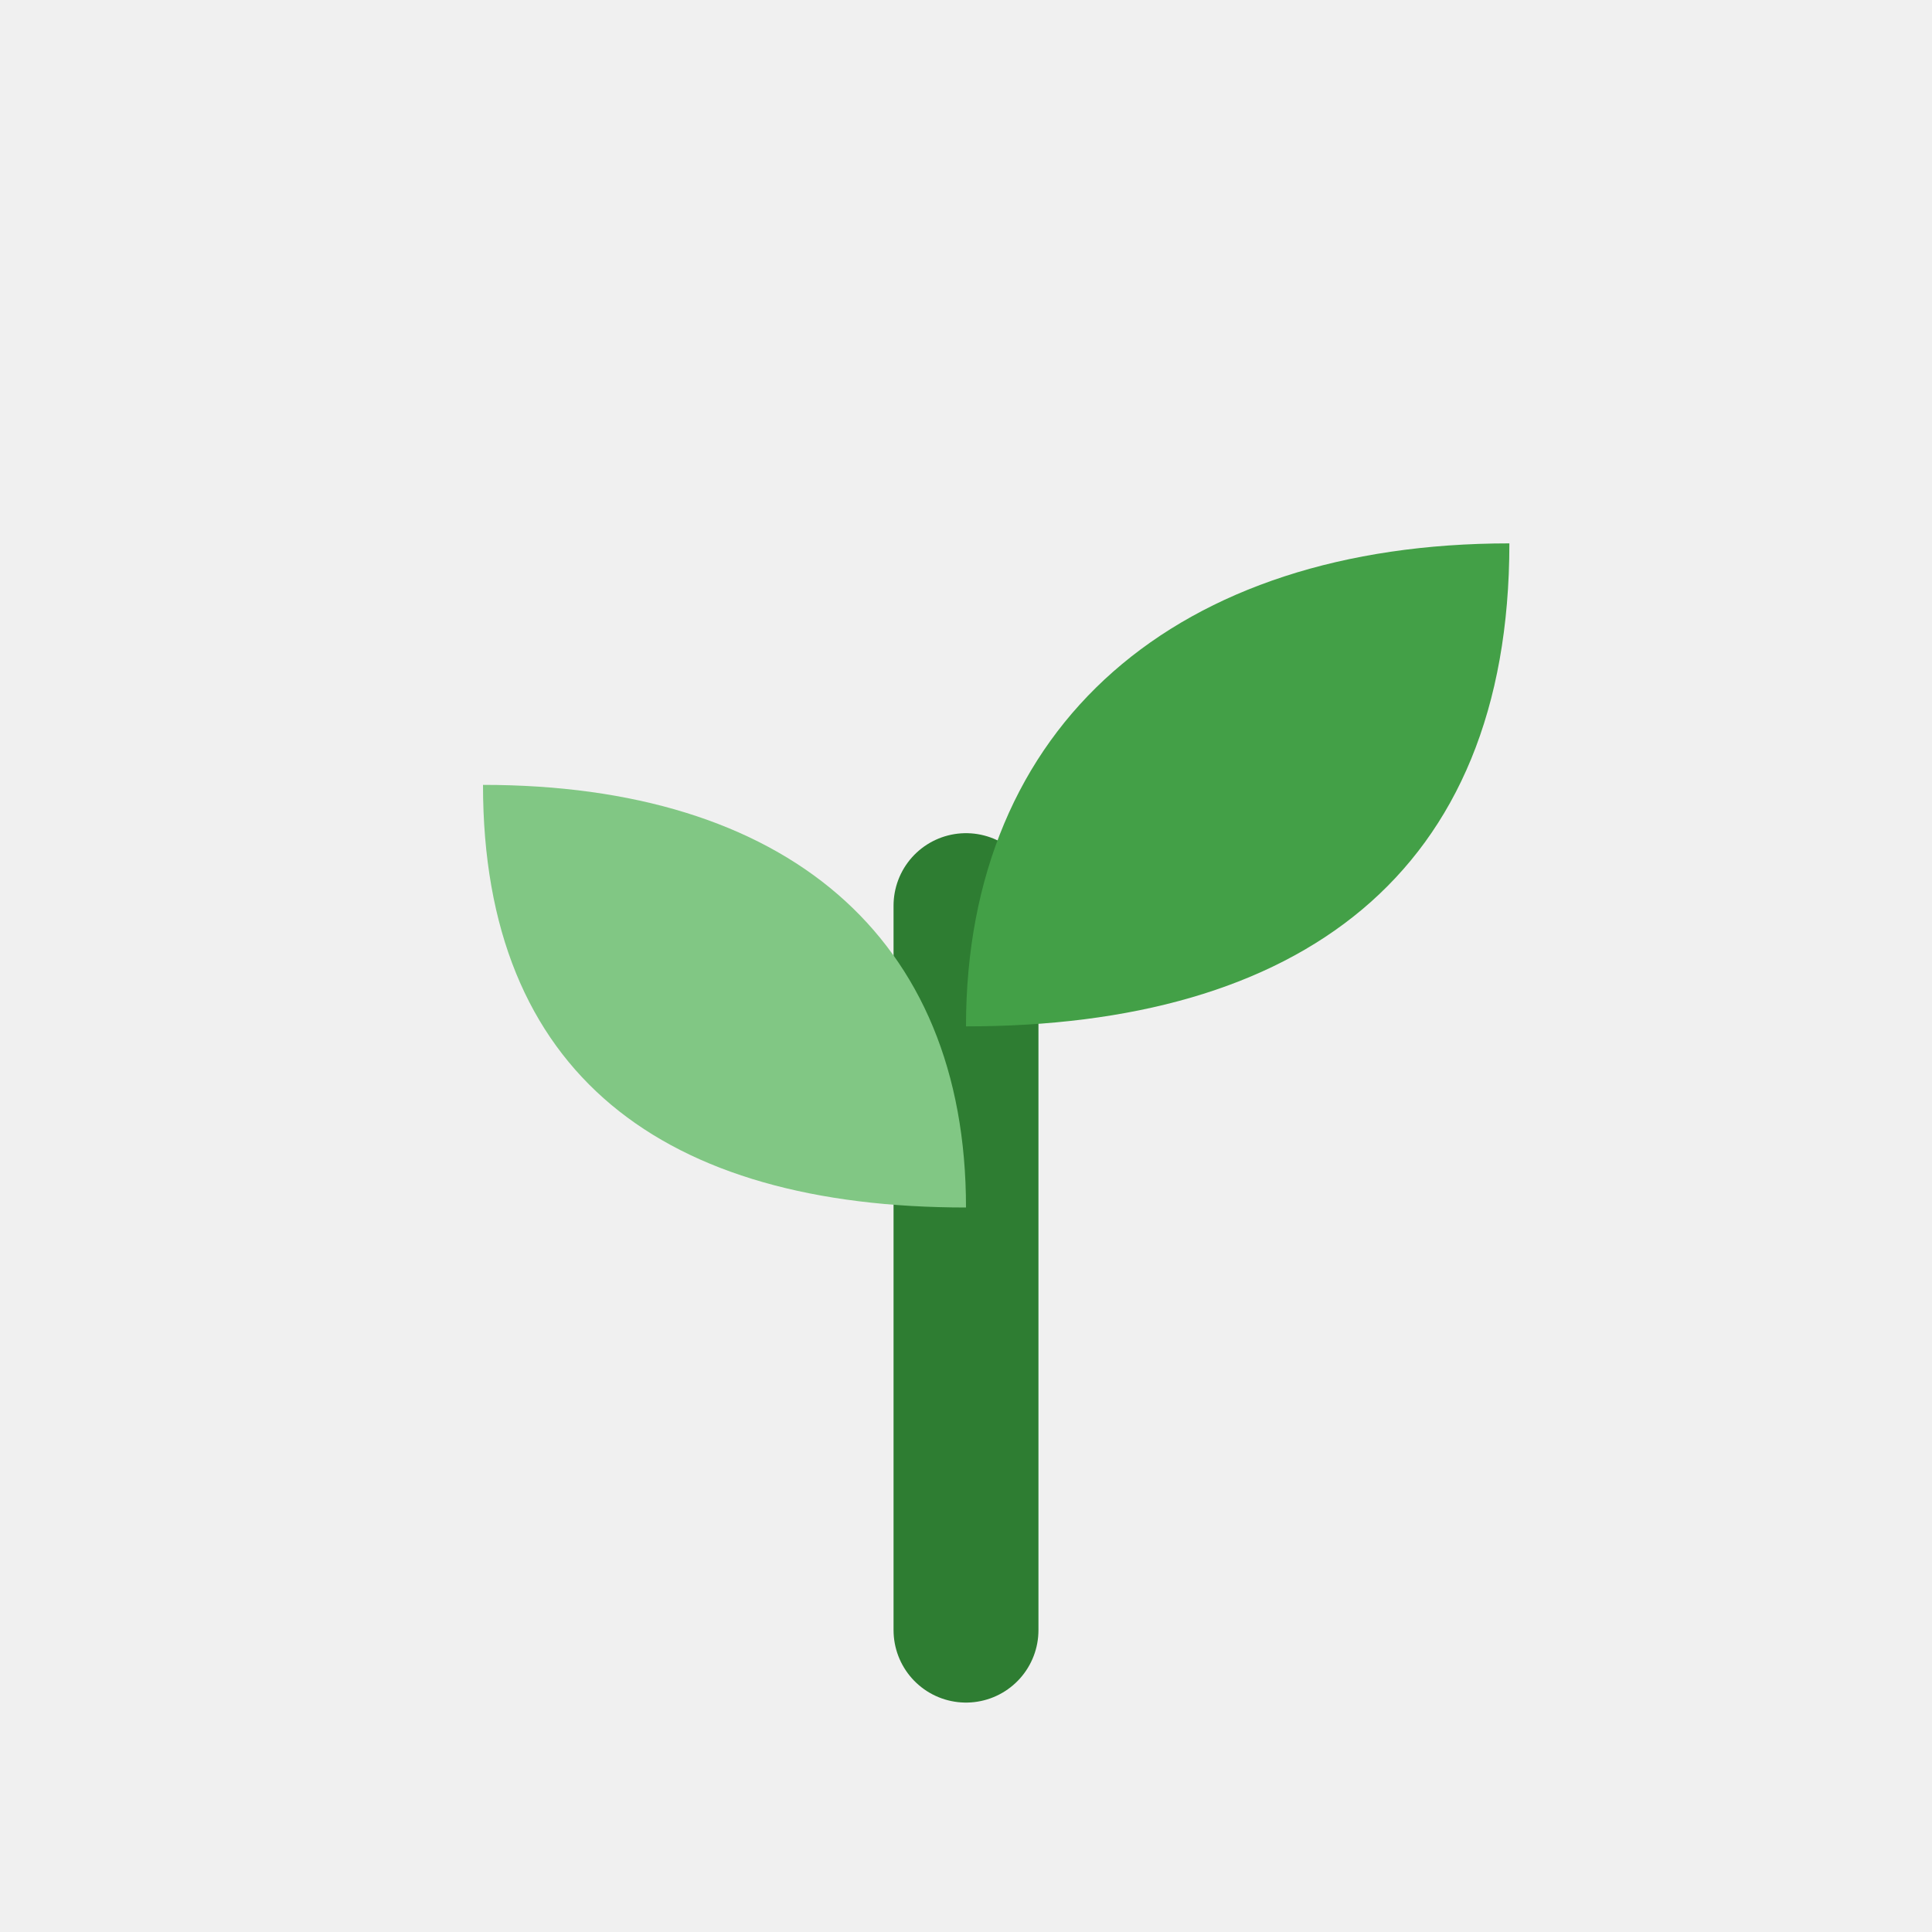
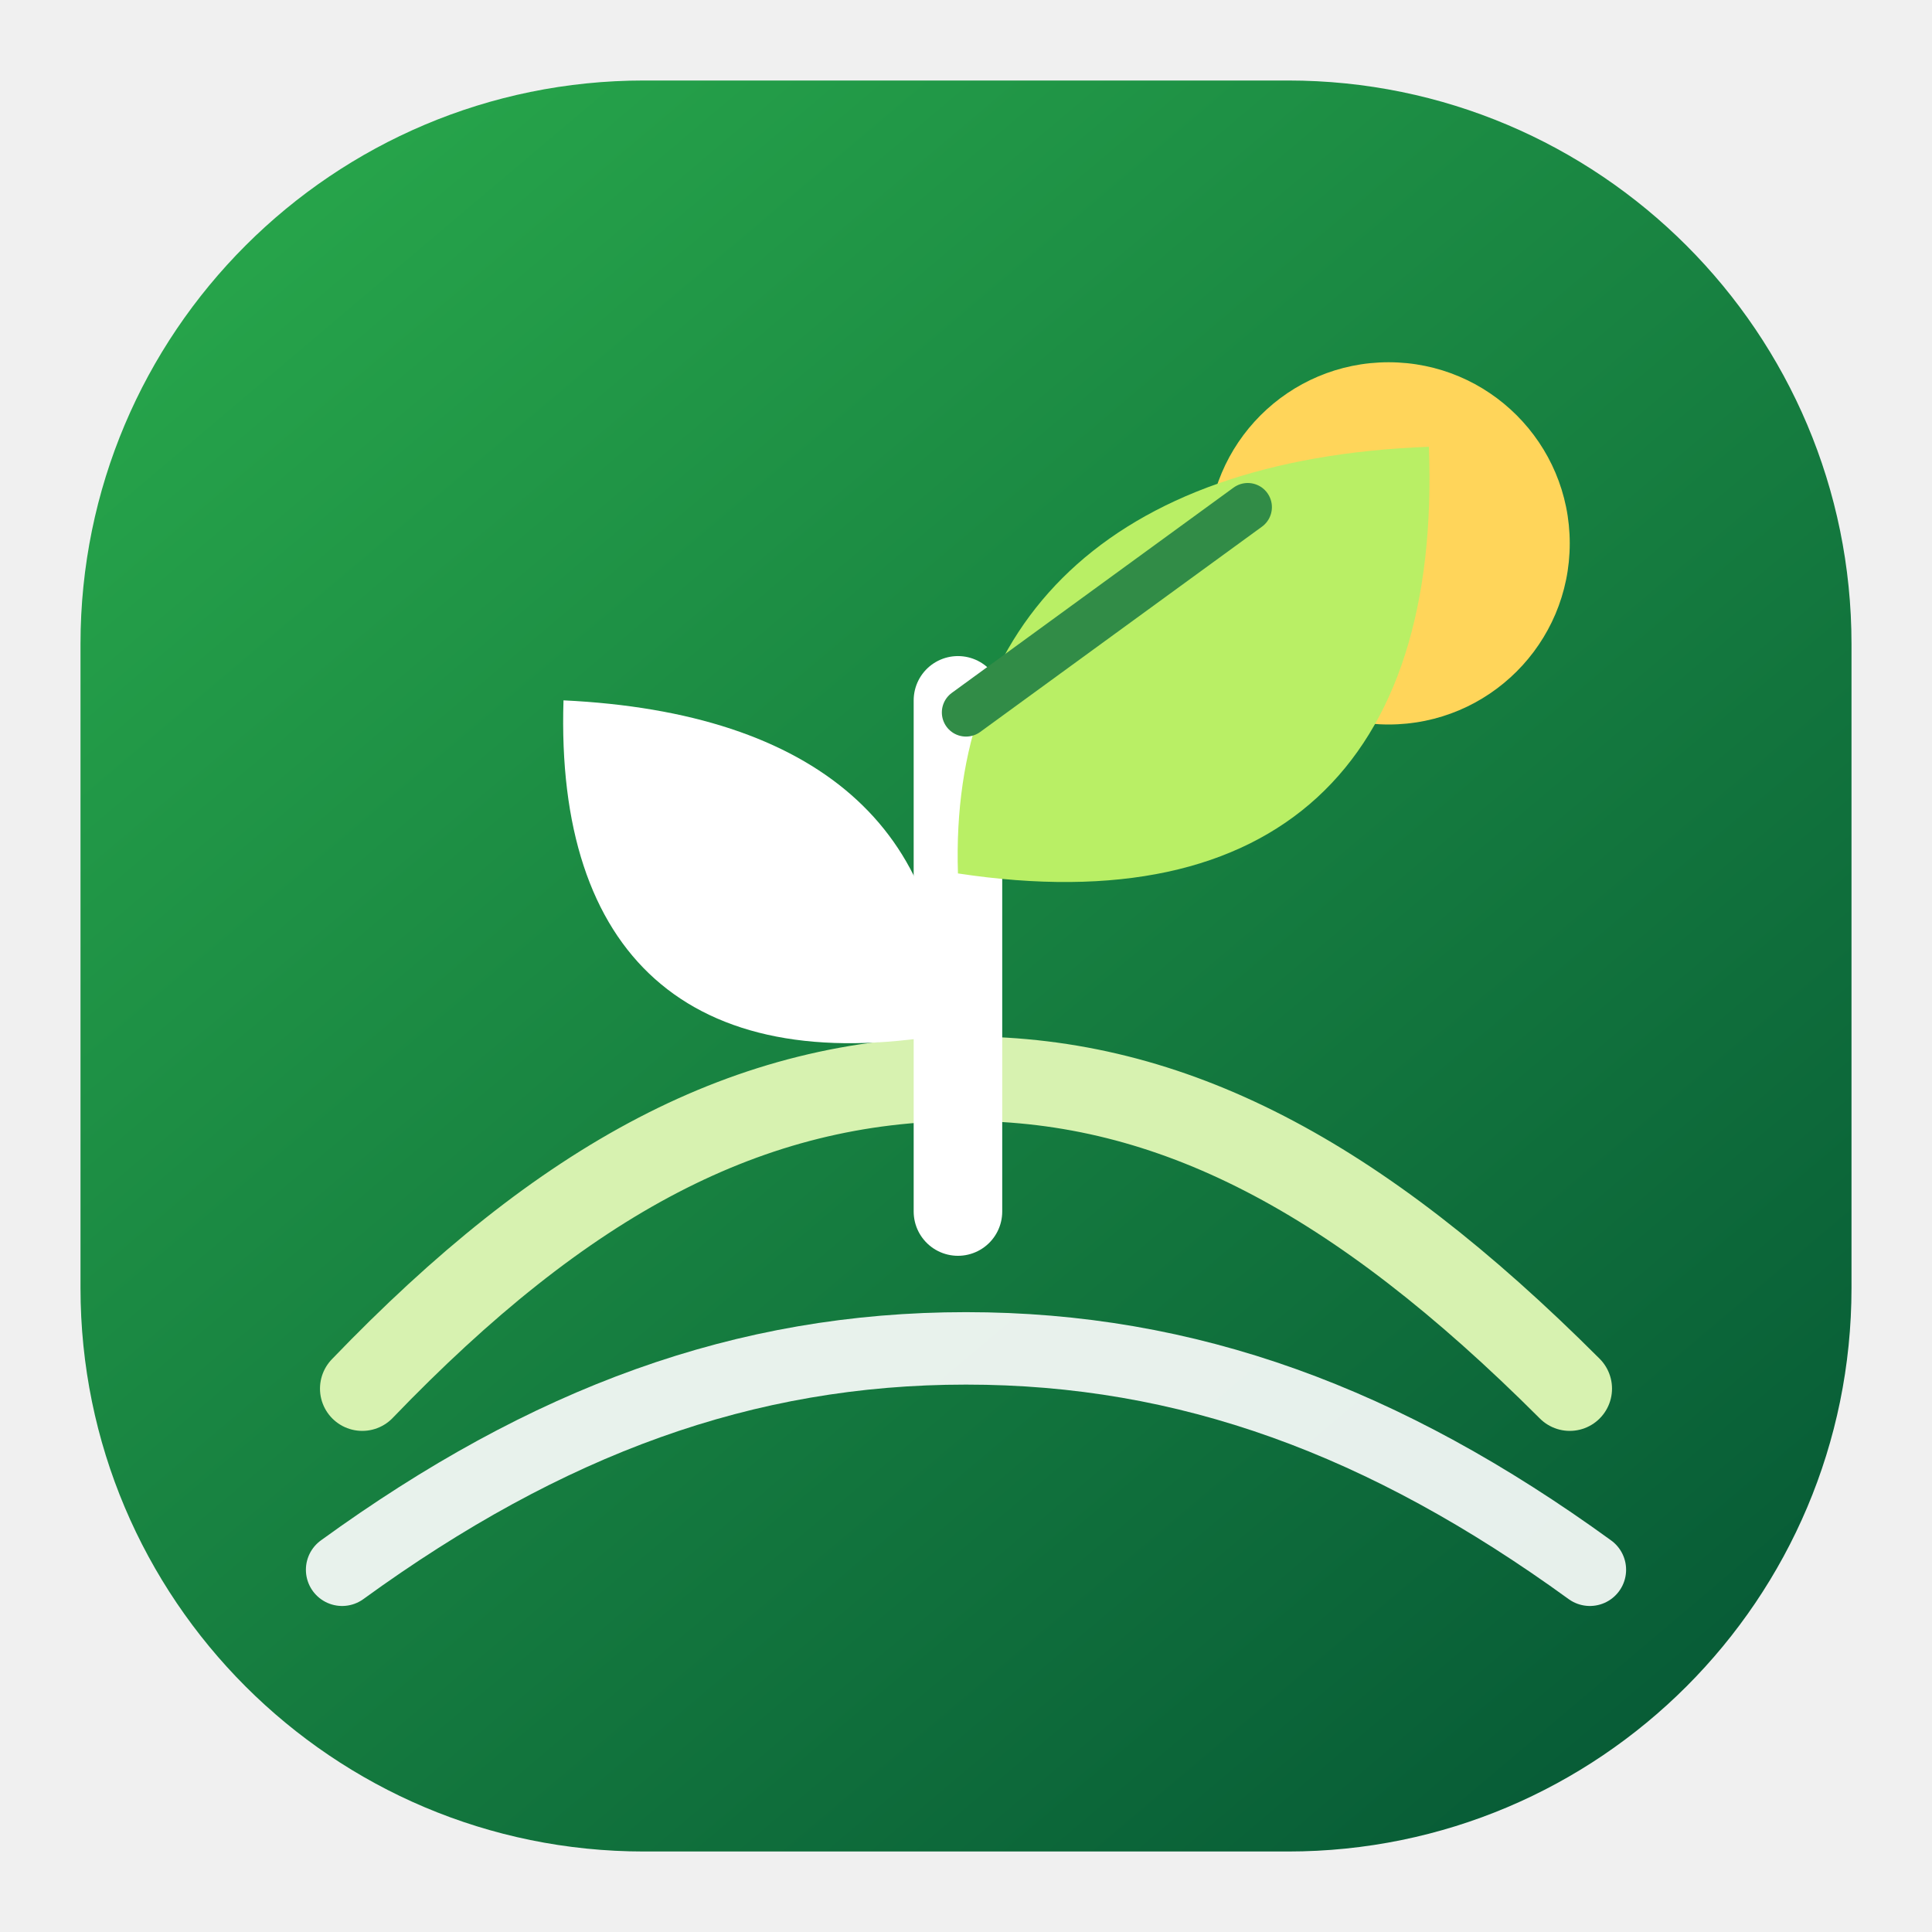
- <svg xmlns="http://www.w3.org/2000/svg" viewBox="0 0 32 32" fill="none">
-   <path d="M16 27V15" stroke="#2e7d32" stroke-width="2.4" stroke-linecap="round" />
-   <path d="M16 17c0-5 3.5-8 9-8 0 5.5-3.5 8-9 8Z" fill="#43a047" />
-   <path d="M16 20c0-4.5-3-7-8-7 0 4.8 3 7 8 7Z" fill="#81c784" />
+ <svg xmlns="http://www.w3.org/2000/svg" viewBox="0 0 48 48" fill="none">
+   <defs>
+     <linearGradient id="field" x1="8" y1="5" x2="41" y2="44" gradientUnits="userSpaceOnUse">
+       <stop stop-color="#26a34a" />
+       <stop offset="1" stop-color="#075b36" />
+     </linearGradient>
+   </defs>
+   <rect x="2" y="2" width="44" height="44" rx="14" fill="url(#field)" />
+   <circle cx="34.5" cy="13.5" r="4.5" fill="#ffd55a" />
+   <path d="M9 34.5c5-5.2 9.6-7.7 15-7.7 5.1 0 9.7 2.4 15 7.7" stroke="#d7f2b0" stroke-width="2.1" stroke-linecap="round" />
+   <path d="M8.5 39c5.1-3.7 10-5.5 15.5-5.5s10.4 1.8 15.5 5.5" stroke="#fff" stroke-opacity=".9" stroke-width="1.8" stroke-linecap="round" />
+   <path d="M23.8 30.1V17.4" stroke="#fff" stroke-width="2.2" stroke-linecap="round" />
+   <path d="M23.8 21.7c-.2-6.2 3.7-10.3 11.7-10.6.3 7.9-3.8 11.8-11.7 10.6Z" fill="#b9ef65" />
+   <path d="M23.5 25.7c.1-5.1-3.2-8-9.5-8.3-.2 6.3 3.1 9.4 9.5 8.3Z" fill="#fff" />
+   <path d="m24 17.7 7-5.1" stroke="#318c47" stroke-width="1.2" stroke-linecap="round" />
</svg>
